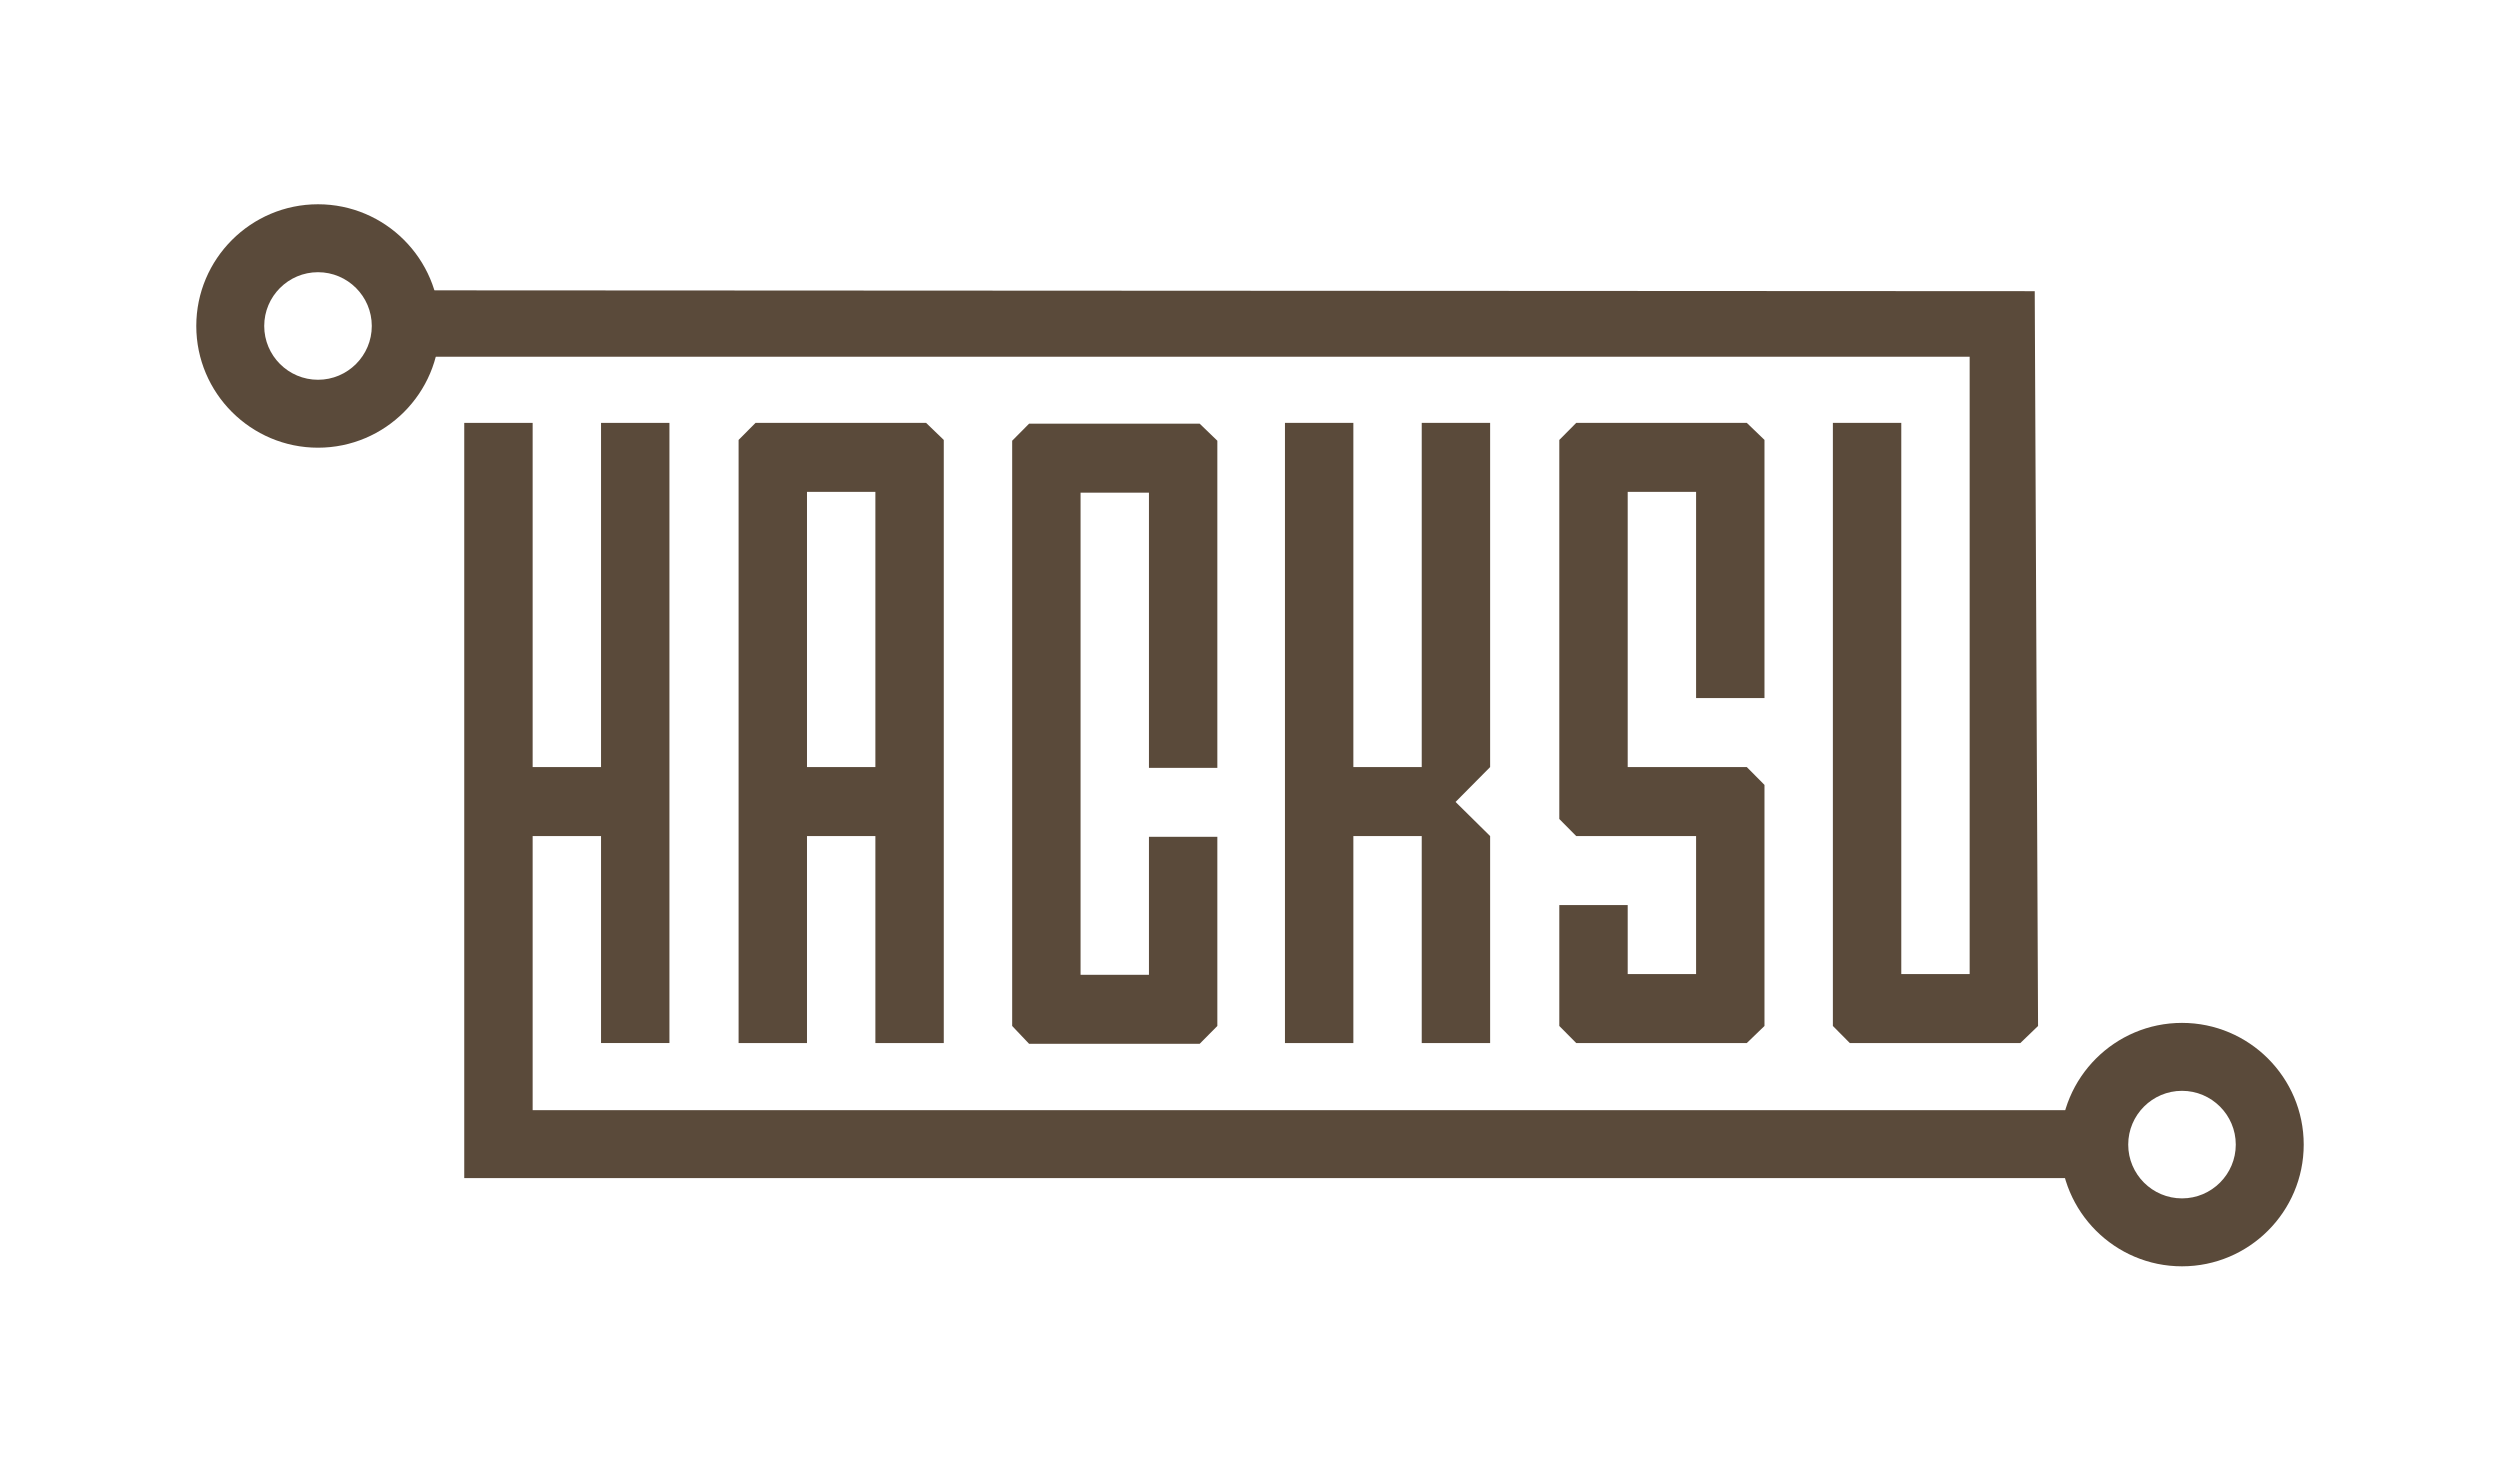
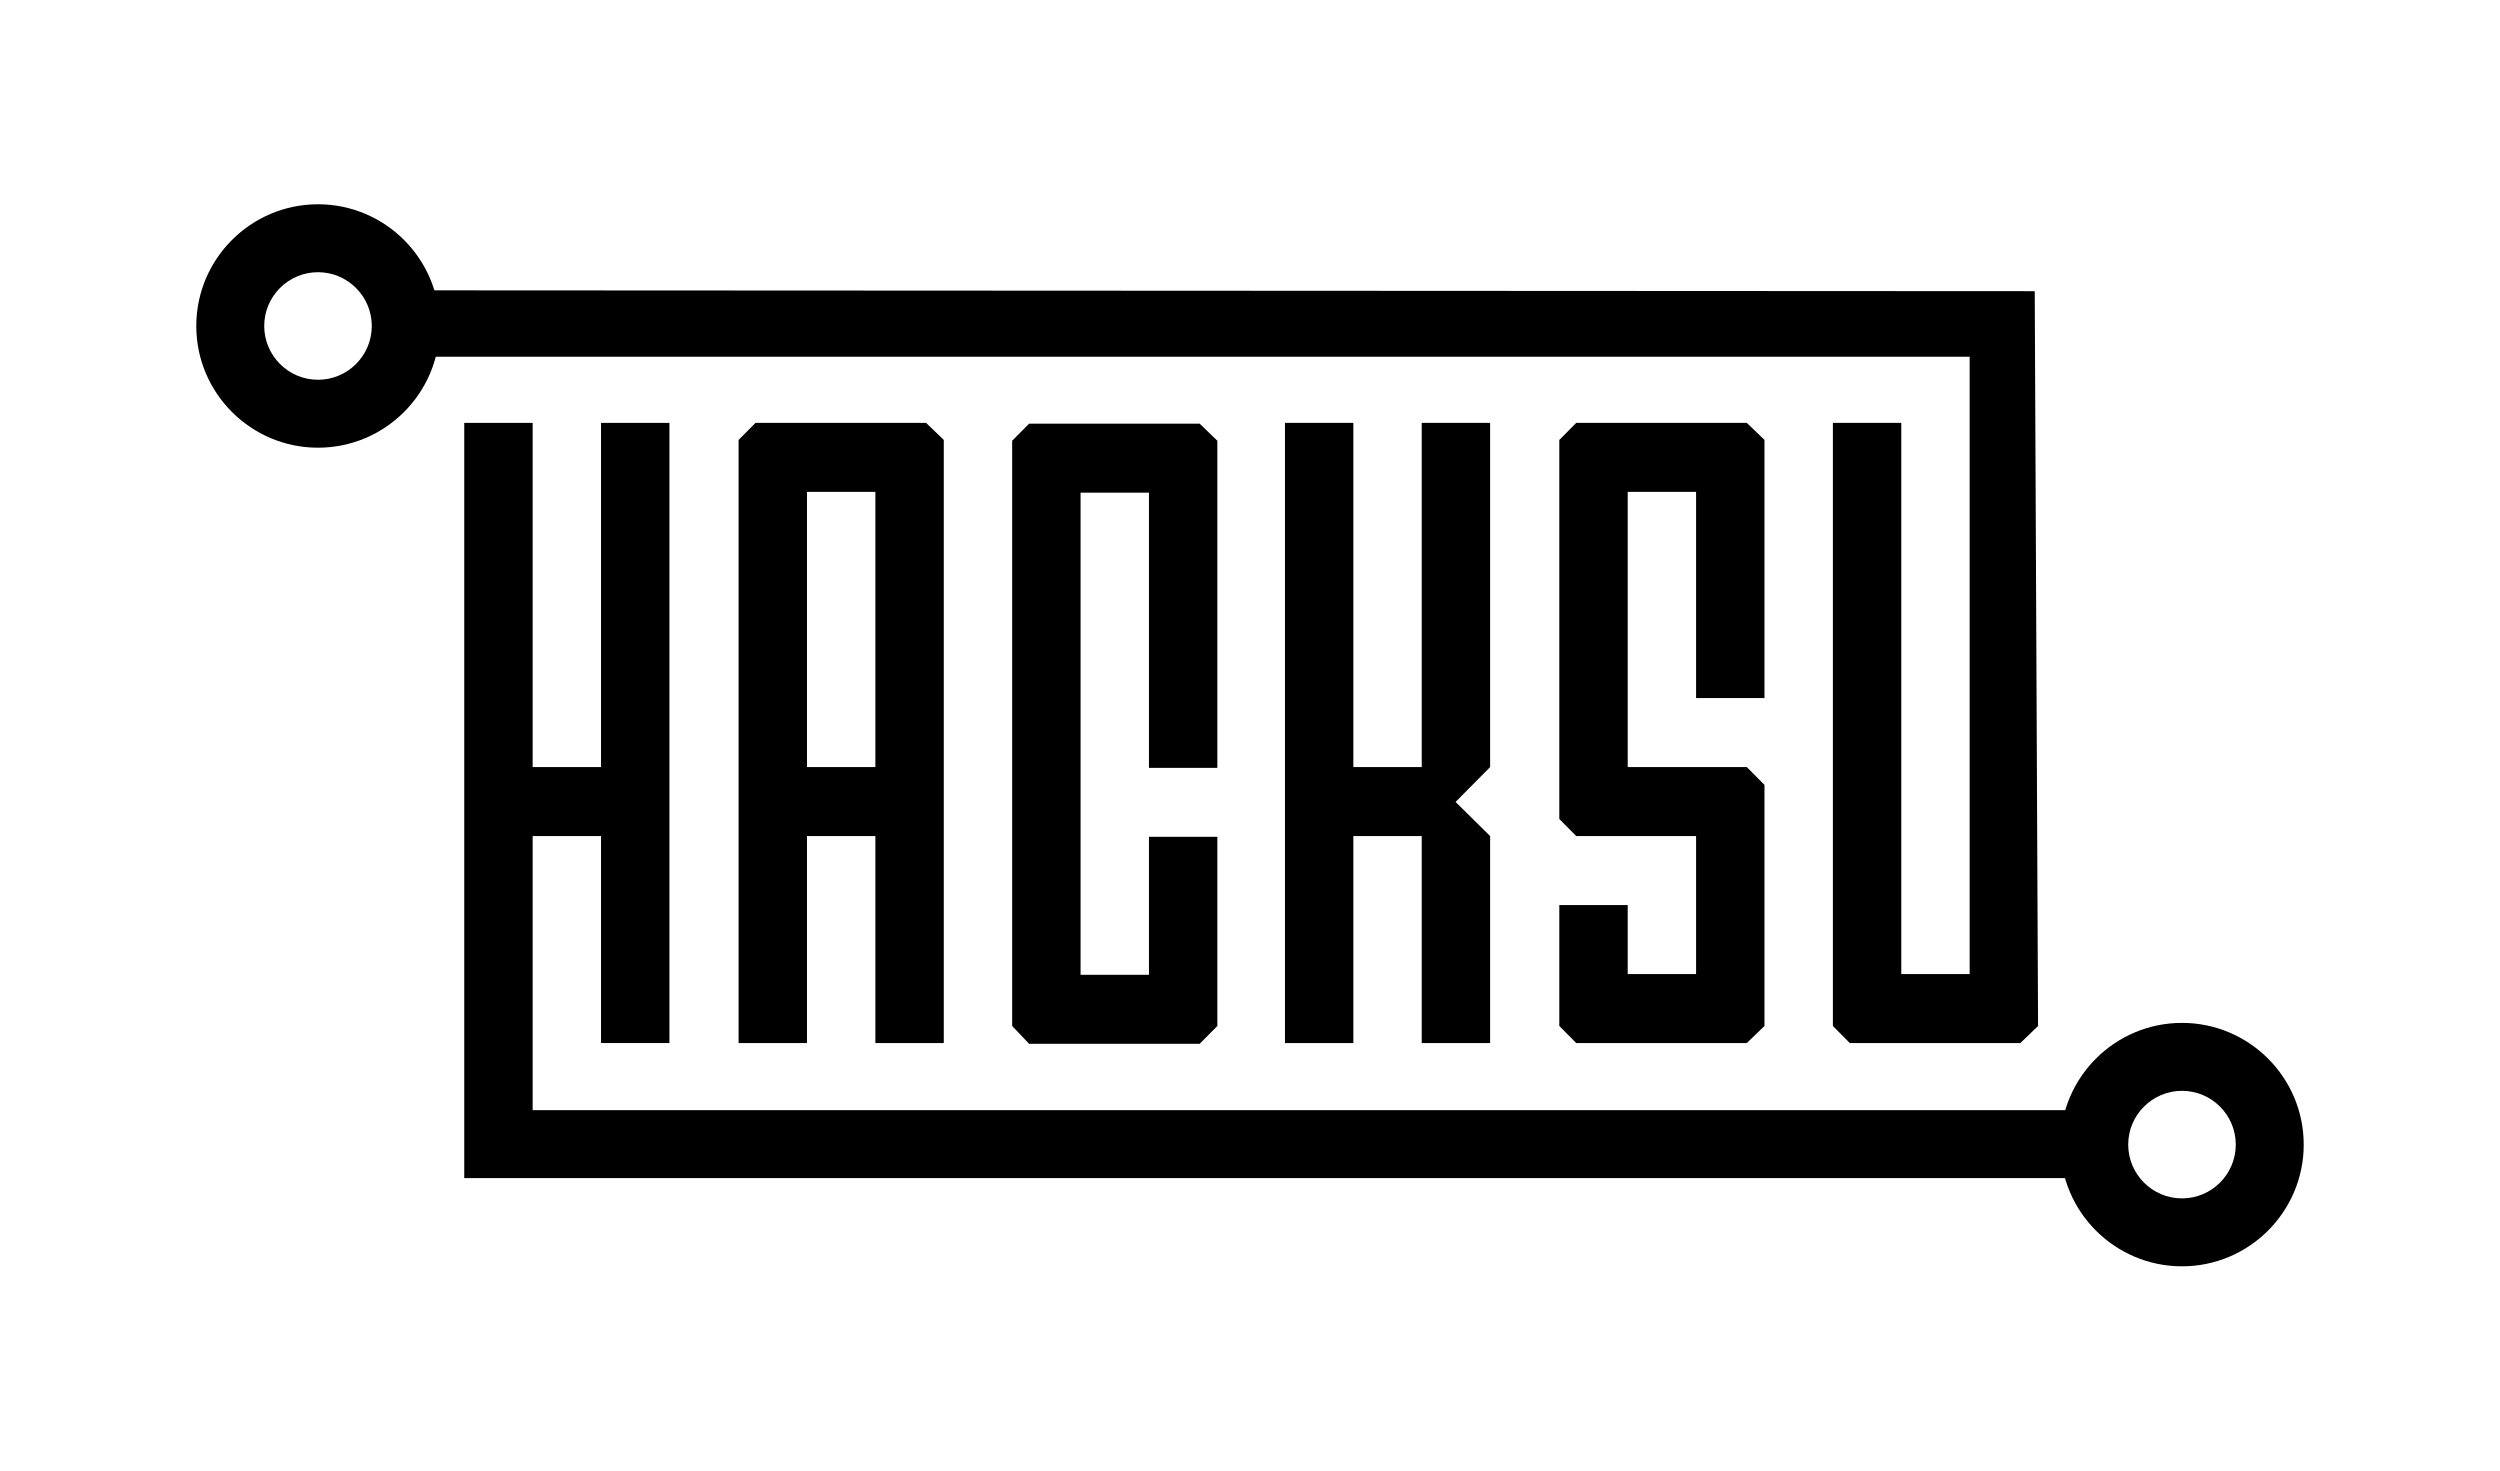
<svg xmlns="http://www.w3.org/2000/svg" width="100%" height="100%" viewBox="0 0 612 360" version="1.1" xml:space="preserve" style="fill-rule:evenodd;clip-rule:evenodd;stroke-linejoin:round;stroke-miterlimit:1.414;">
  <g>
-     <path d="M509.082,288.398l-395.435,0l0,-184.875l16.745,0l0,84.256l16.741,0l0,-84.256l16.744,0l0,151.812l-16.744,0l0,-50.665l-16.741,0l0,67.098l378.69,0l0,16.63Z" style="fill:#5a4a3a;fill-rule:nonzero;" />
-     <path d="M214.293,120.412l-16.741,0l0,67.367l16.741,0l0,-67.367ZM231.037,107.698l0,147.637l-16.744,0l0,-50.665l-16.741,0l0,50.665l-16.744,0l0,-147.637l4.141,-4.175l41.76,0l4.328,4.175Z" style="fill:#5a4a3a;fill-rule:nonzero;" />
-     <path d="M281.264,187.966l0,-67.363l-16.741,0l0,118.034l16.741,0l0,-33.783l16.742,0l0,46.304l-4.326,4.366l-41.76,0l-4.141,-4.366l0,-143.267l4.141,-4.176l41.76,0l4.326,4.176l0,80.075l-16.742,0Z" style="fill:#5a4a3a;fill-rule:nonzero;" />
-     <path d="M364.784,204.67l0,50.665l-16.744,0l0,-50.665l-16.738,0l0,50.665l-16.744,0l0,-151.812l16.744,0l0,84.256l16.738,0l0,-84.256l16.744,0l0,84.256l-8.461,8.537l8.461,8.354Z" style="fill:#5a4a3a;fill-rule:nonzero;" />
-     <path d="M415.201,170.892l0,-50.48l-16.739,0l0,67.367l29.157,0l4.326,4.364l0,59.015l-4.326,4.177l-41.76,0l-4.141,-4.177l0,-29.6l16.744,0l0,16.887l16.739,0l0,-33.775l-29.342,0l-4.141,-4.177l0,-92.795l4.141,-4.175l41.76,0l4.326,4.164l0,63.205l-16.744,0Z" style="fill:#5a4a3a;fill-rule:nonzero;" />
-     <path d="M102.1,71.074l396.004,0.205l0.812,179.879l-4.331,4.177l-41.755,0l-4.141,-4.177l0,-147.635l16.745,0l0,134.922l16.738,0l0,-151.11l-380.072,0l0,-16.261Z" style="fill:#5a4a3a;fill-rule:nonzero;" />
-     <path d="M77.847,66.635c-7.26,0 -13.166,5.906 -13.166,13.166c0,7.26 5.906,13.166 13.166,13.166c7.26,0 13.166,-5.906 13.166,-13.166c0,-7.26 -5.906,-13.166 -13.166,-13.166ZM77.847,109.597c-16.429,0 -29.797,-13.365 -29.797,-29.796c0,-16.429 13.368,-29.796 29.797,-29.796c16.43,0 29.797,13.367 29.797,29.796c0,16.431 -13.367,29.796 -29.797,29.796Z" style="fill:#5a4a3a;fill-rule:nonzero;" />
-     <path d="M534.152,267.034c-7.259,0 -13.165,5.906 -13.165,13.165c0,7.26 5.906,13.166 13.165,13.166c7.26,0 13.166,-5.906 13.166,-13.166c0,-7.259 -5.906,-13.165 -13.166,-13.165ZM534.152,309.995c-16.429,0 -29.796,-13.365 -29.796,-29.796c0,-16.429 13.367,-29.796 29.796,-29.796c16.431,0 29.797,13.367 29.797,29.796c0,16.431 -13.366,29.796 -29.797,29.796Z" style="fill:#5a4a3a;fill-rule:nonzero;" />
+     <path d="M509.082,288.398l-395.435,0l0,-184.875l16.745,0l0,84.256l16.741,0l0,-84.256l16.744,0l0,151.812l-16.744,0l0,-50.665l-16.741,0l0,67.098l378.69,0l0,16.63Z" style="fill:black;fill-rule:nonzero;" />
+     <path d="M214.293,120.412l-16.741,0l0,67.367l16.741,0l0,-67.367ZM231.037,107.698l0,147.637l-16.744,0l0,-50.665l-16.741,0l0,50.665l-16.744,0l0,-147.637l4.141,-4.175l41.76,0l4.328,4.175Z" style="fill:black;fill-rule:nonzero;" />
+     <path d="M281.264,187.966l0,-67.363l-16.741,0l0,118.034l16.741,0l0,-33.783l16.742,0l0,46.304l-4.326,4.366l-41.76,0l-4.141,-4.366l0,-143.267l4.141,-4.176l41.76,0l4.326,4.176l0,80.075l-16.742,0Z" style="fill:black;fill-rule:nonzero;" />
+     <path d="M364.784,204.67l0,50.665l-16.744,0l0,-50.665l-16.738,0l0,50.665l-16.744,0l0,-151.812l16.744,0l0,84.256l16.738,0l0,-84.256l16.744,0l0,84.256l-8.461,8.537l8.461,8.354Z" style="fill:black;fill-rule:nonzero;" />
+     <path d="M415.201,170.892l0,-50.48l-16.739,0l0,67.367l29.157,0l4.326,4.364l0,59.015l-4.326,4.177l-41.76,0l-4.141,-4.177l0,-29.6l16.744,0l0,16.887l16.739,0l0,-33.775l-29.342,0l-4.141,-4.177l0,-92.795l4.141,-4.175l41.76,0l4.326,4.164l0,63.205l-16.744,0Z" style="fill:black;fill-rule:nonzero;" />
+     <path d="M102.1,71.074l396.004,0.205l0.812,179.879l-4.331,4.177l-41.755,0l-4.141,-4.177l0,-147.635l16.745,0l0,134.922l16.738,0l0,-151.11l-380.072,0l0,-16.261Z" style="fill:black;fill-rule:nonzero;" />
+     <path d="M77.847,66.635c-7.26,0 -13.166,5.906 -13.166,13.166c0,7.26 5.906,13.166 13.166,13.166c7.26,0 13.166,-5.906 13.166,-13.166c0,-7.26 -5.906,-13.166 -13.166,-13.166ZM77.847,109.597c-16.429,0 -29.797,-13.365 -29.797,-29.796c0,-16.429 13.368,-29.796 29.797,-29.796c16.43,0 29.797,13.367 29.797,29.796c0,16.431 -13.367,29.796 -29.797,29.796Z" style="fill:black;fill-rule:nonzero;" />
+     <path d="M534.152,267.034c-7.259,0 -13.165,5.906 -13.165,13.165c0,7.26 5.906,13.166 13.165,13.166c7.26,0 13.166,-5.906 13.166,-13.166c0,-7.259 -5.906,-13.165 -13.166,-13.165ZM534.152,309.995c-16.429,0 -29.796,-13.365 -29.796,-29.796c0,-16.429 13.367,-29.796 29.796,-29.796c16.431,0 29.797,13.367 29.797,29.796c0,16.431 -13.366,29.796 -29.797,29.796Z" style="fill:black;fill-rule:nonzero;" />
  </g>
</svg>
